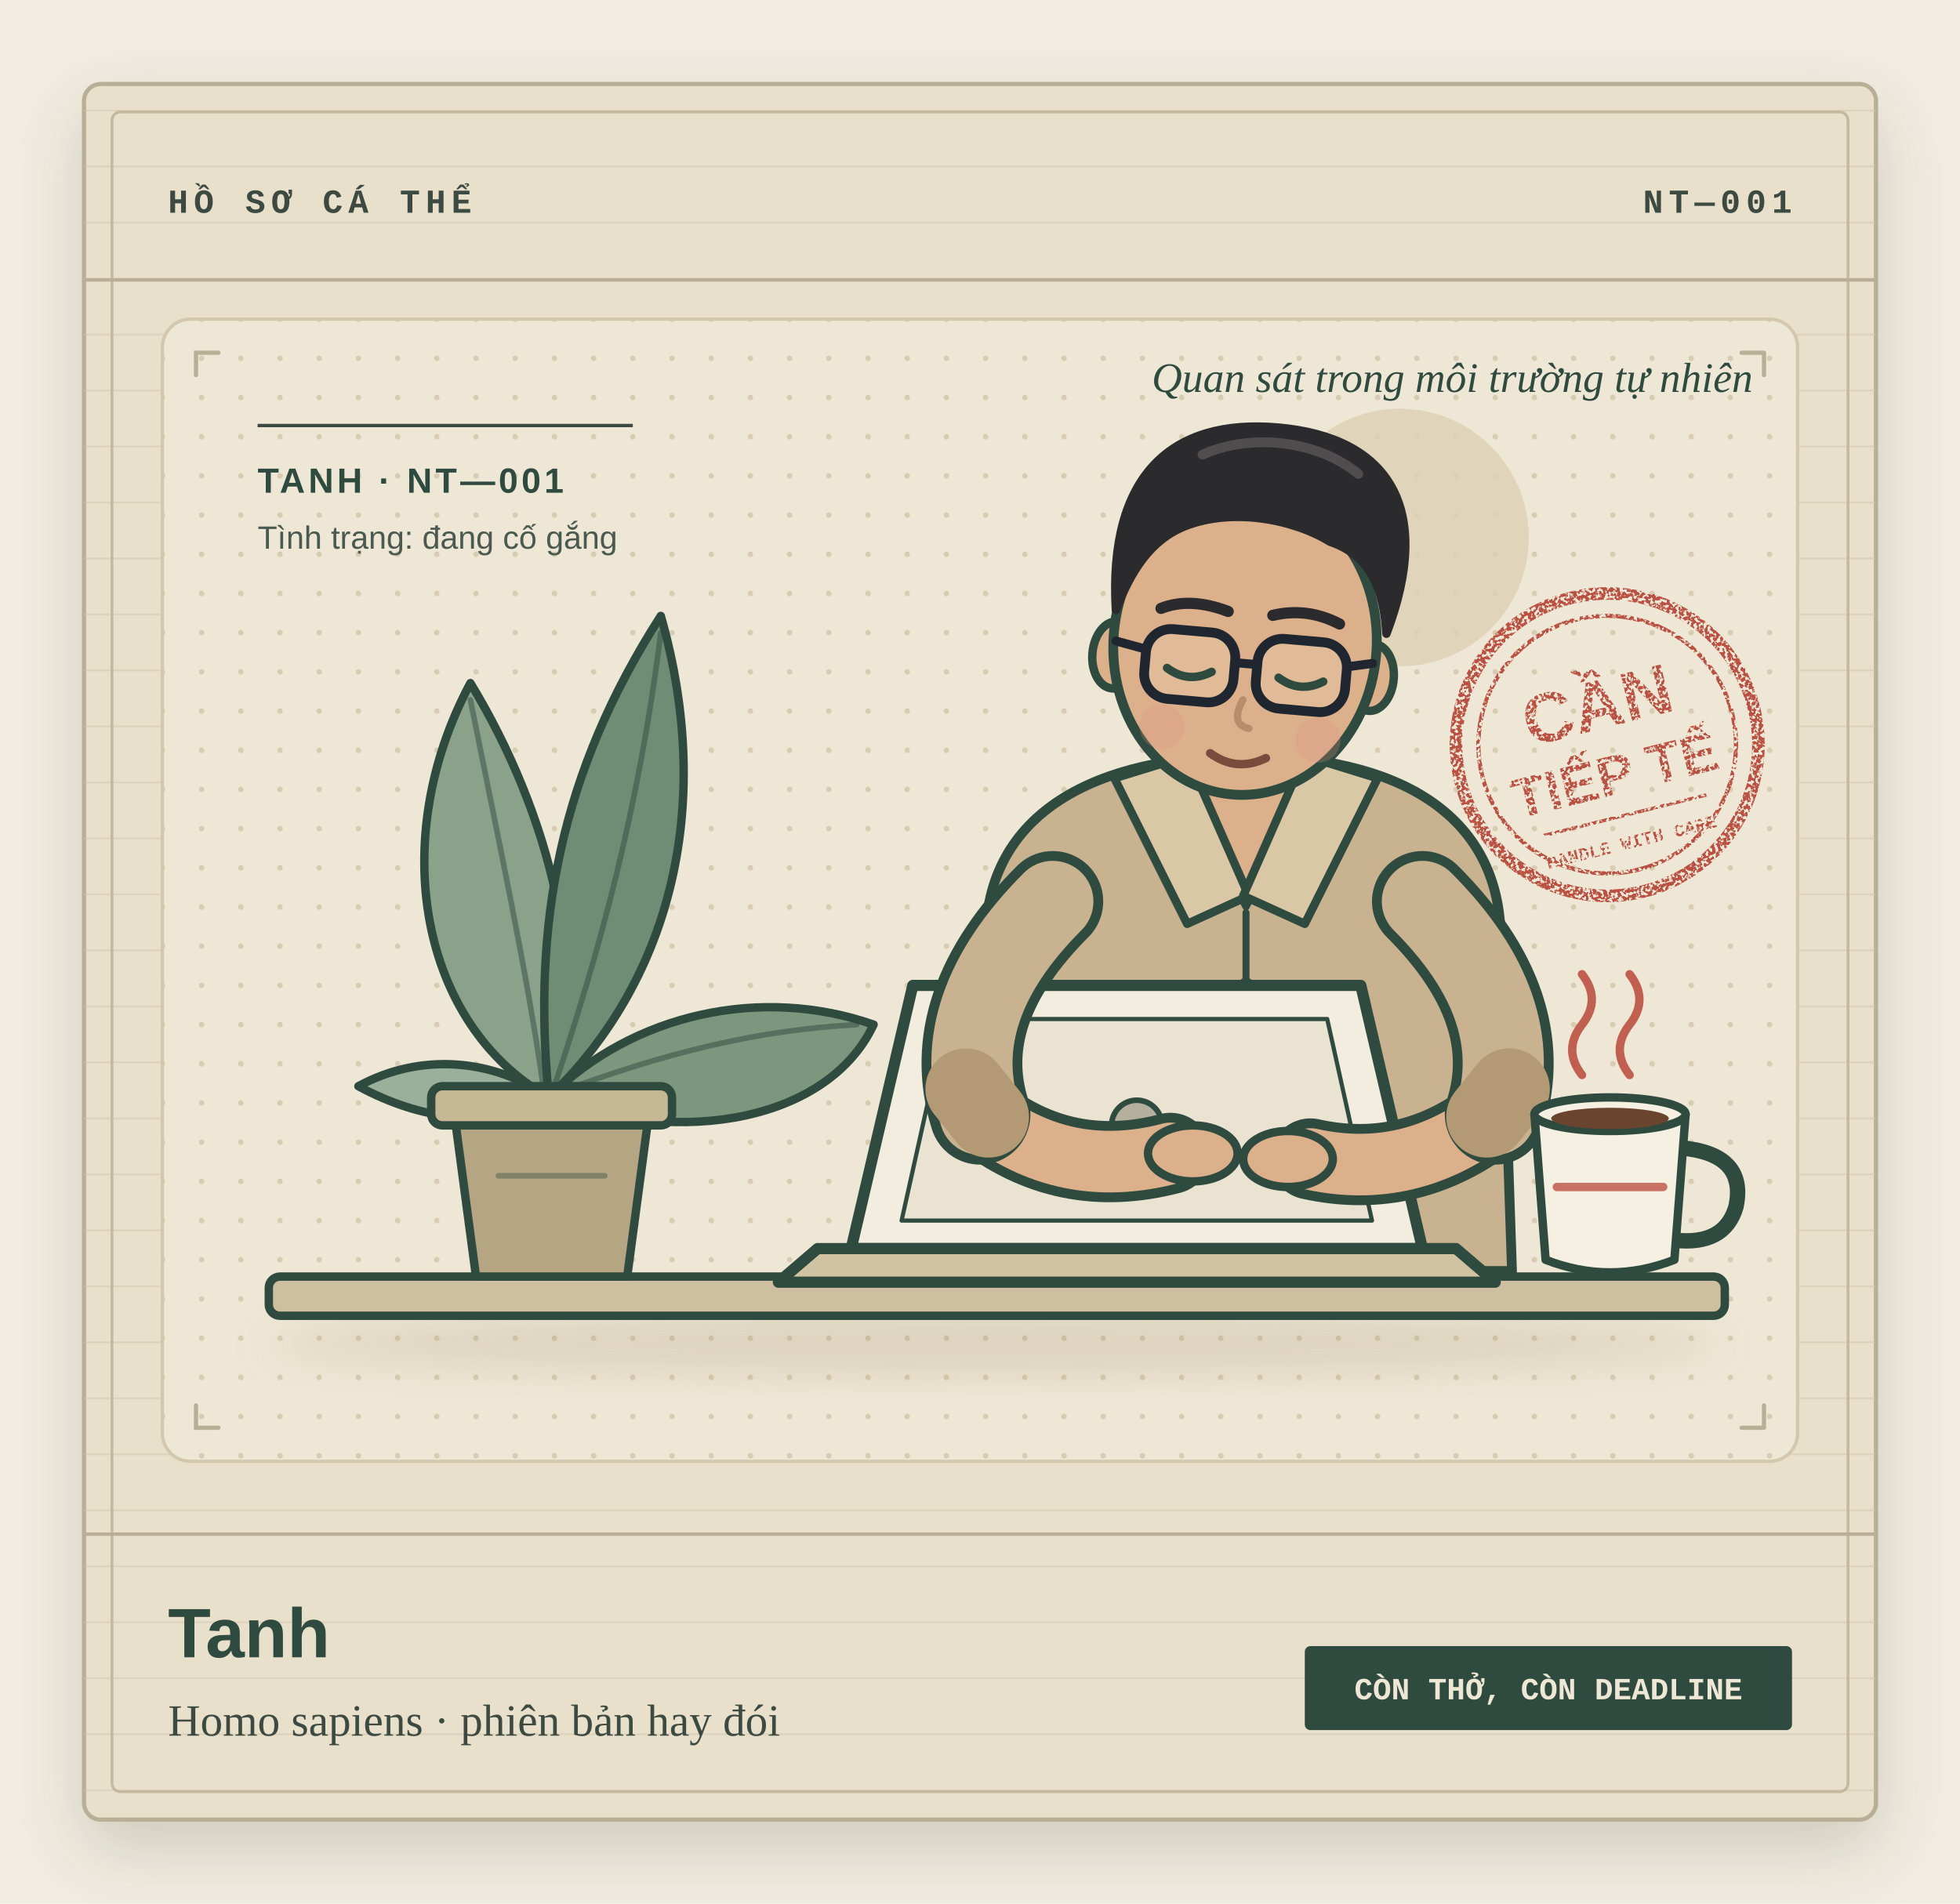
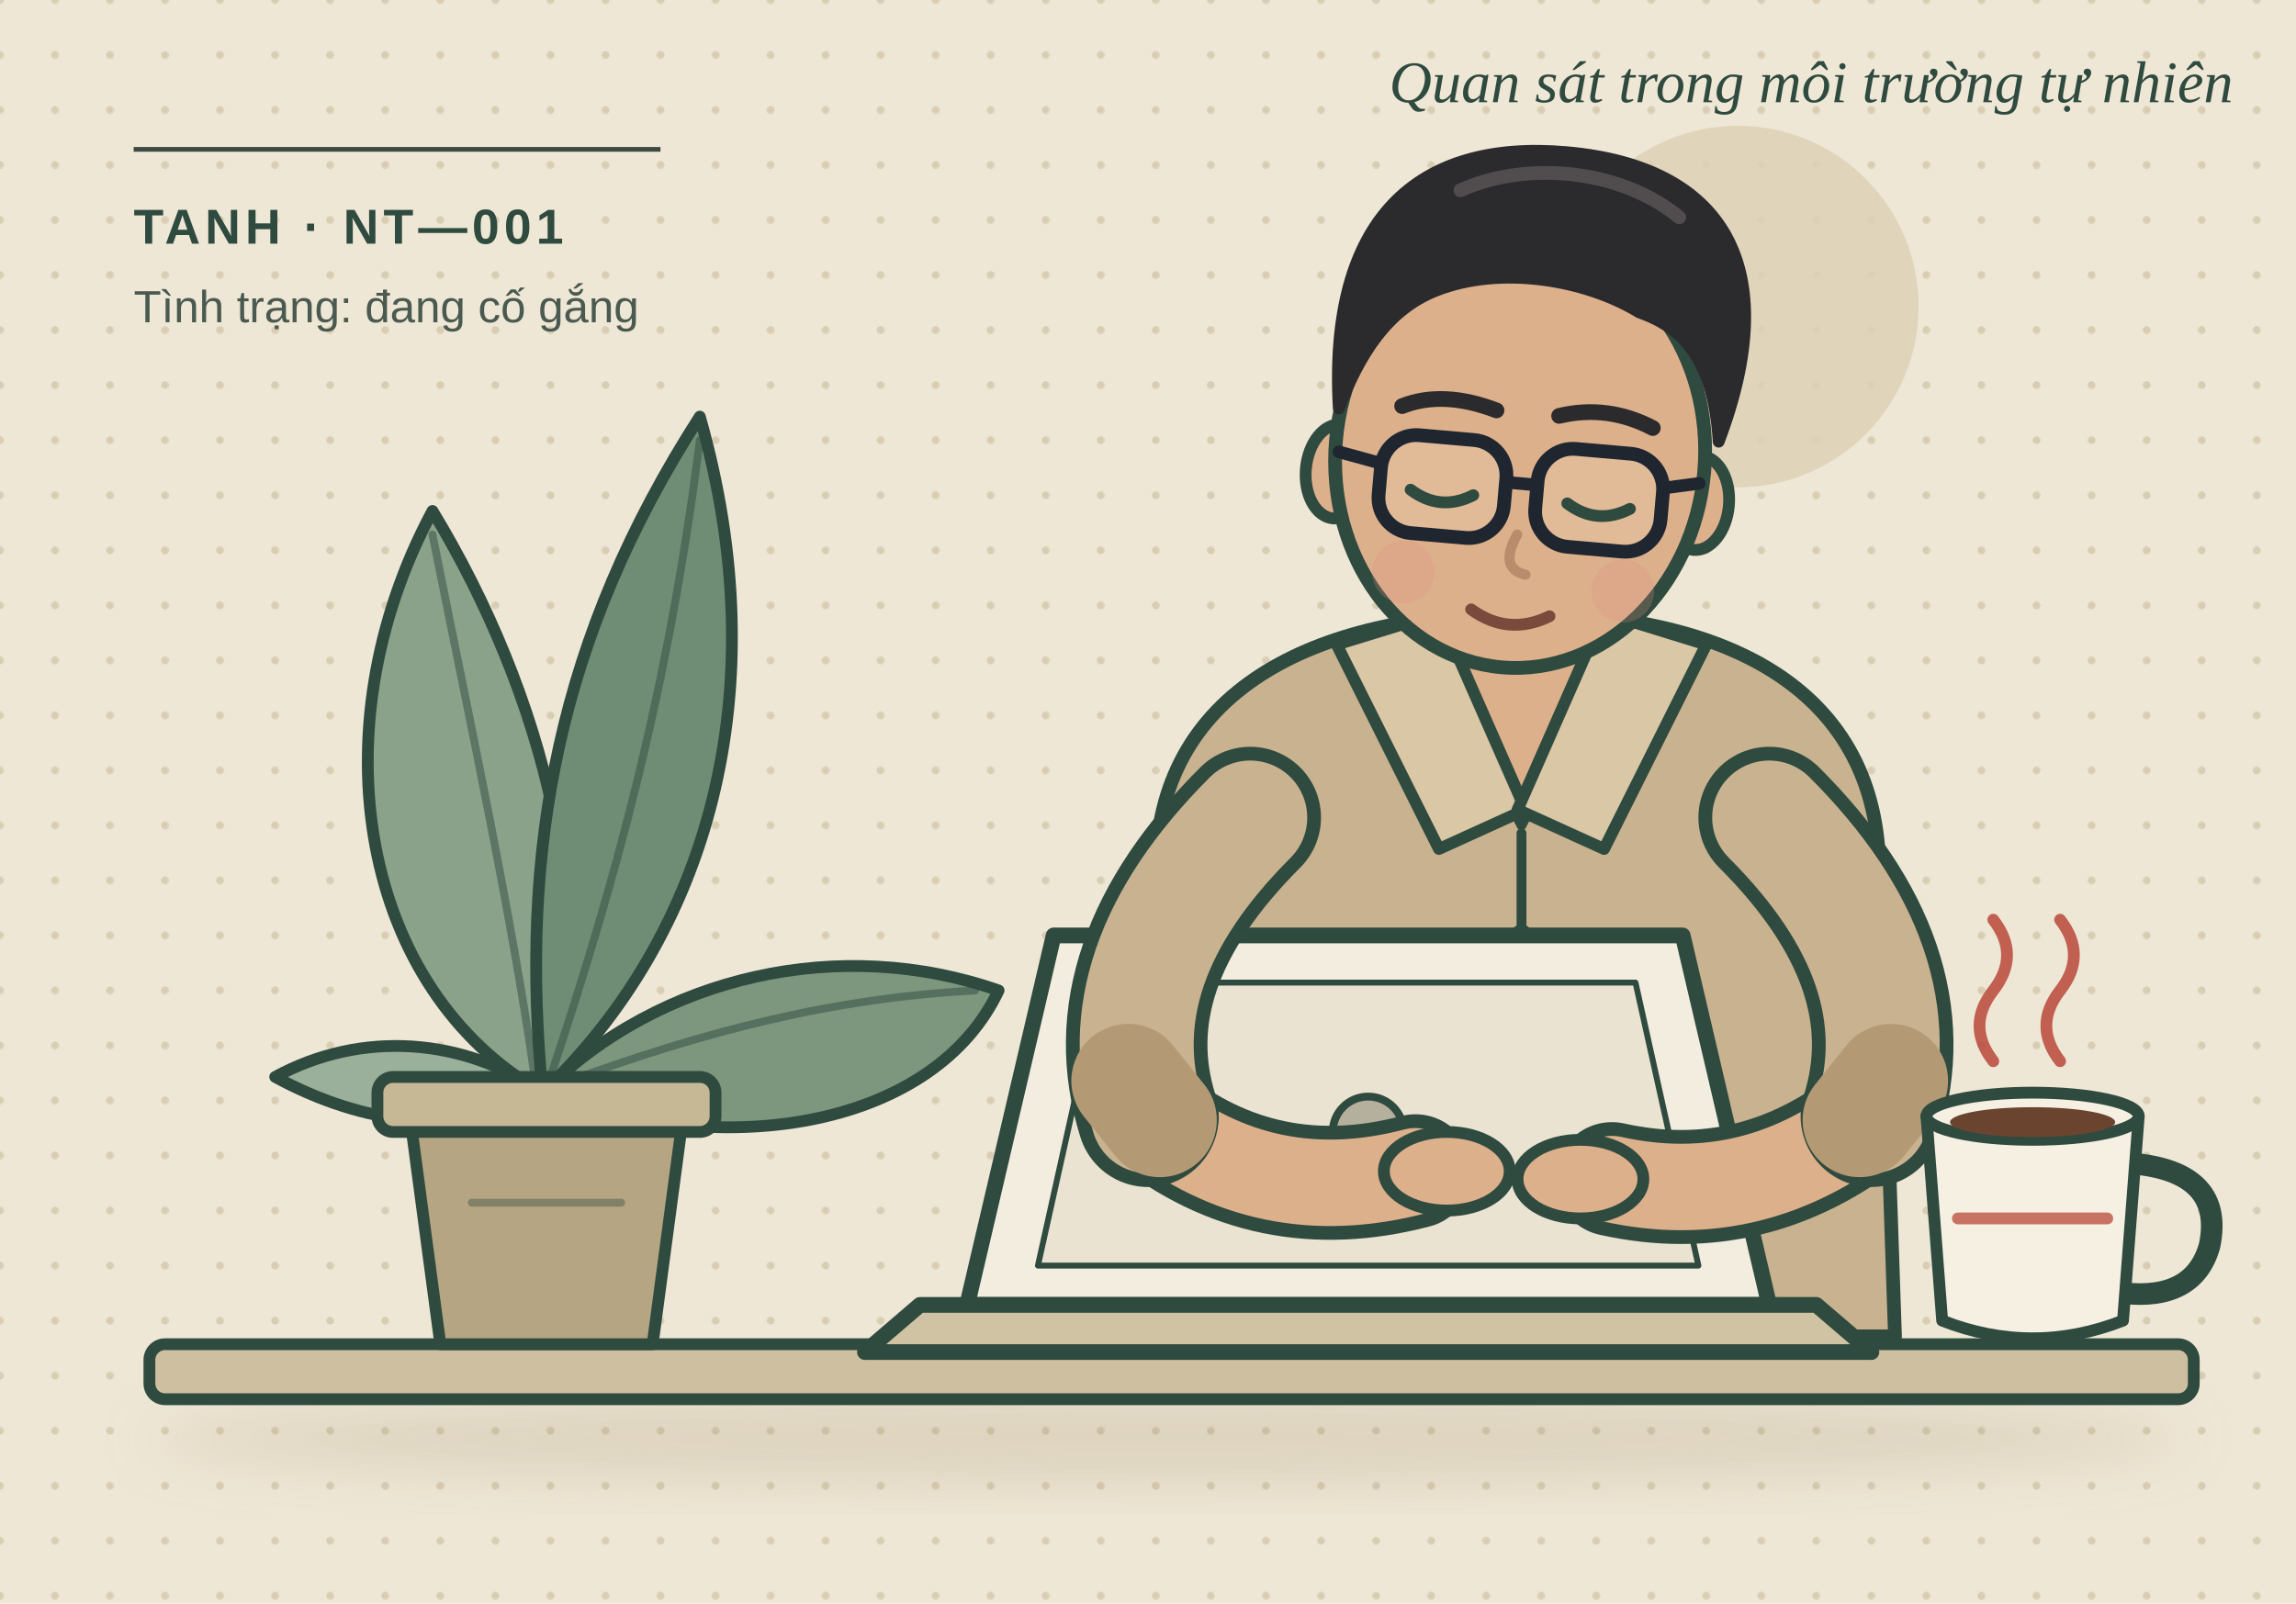
- <svg xmlns="http://www.w3.org/2000/svg" viewBox="0 0 700 680" width="700" height="680" role="img" aria-labelledby="t d">
+ <svg xmlns="http://www.w3.org/2000/svg" viewBox="58 114 584 408" width="584" height="408" role="img" aria-labelledby="t d">
  <defs>
    <pattern id="dots" width="14" height="14" patternUnits="userSpaceOnUse">
      <circle cx="2" cy="2" r="1" fill="#D2C6AA" />
    </pattern>
    <pattern id="rules" width="20" height="20" patternUnits="userSpaceOnUse">
      <path d="M0 19.5 H20" stroke="#CFC4AA" stroke-width="0.6" opacity="0.5" />
    </pattern>
    <filter id="shadow" x="-10%" y="-10%" width="120%" height="125%">
      <feDropShadow dx="0" dy="10" stdDeviation="12" flood-color="#5B4E32" flood-opacity="0.22" />
    </filter>
    <filter id="ink" x="-10%" y="-10%" width="120%" height="120%">
      <feTurbulence type="fractalNoise" baseFrequency="0.85" numOctaves="2" seed="11" result="n" />
      <feColorMatrix in="n" type="matrix" values="0 0 0 0 0  0 0 0 0 0  0 0 0 0 0  0 0 0 -9 5.3" result="m" />
      <feComposite in="SourceGraphic" in2="m" operator="in" />
    </filter>
    <filter id="blur" x="-30%" y="-30%" width="160%" height="160%">
      <feGaussianBlur stdDeviation="7" />
    </filter>
  </defs>
-   <rect width="700" height="680" fill="#F1EDE2" />
-   <rect x="30" y="30" width="640" height="620" rx="6" fill="#E9E0CC" stroke="#B9AE96" stroke-width="1.5" filter="url(#shadow)" />
-   <rect x="30" y="30" width="640" height="620" rx="6" fill="url(#rules)" />
-   <rect x="40" y="40" width="620" height="600" rx="3" fill="none" stroke="#C4B99F" stroke-width="1" />
-   <text x="60" y="76" font-family="'Courier New', ui-monospace, monospace" font-size="12" font-weight="700" letter-spacing="2" fill="#3C4A42">HỒ SƠ CÁ THỂ</text>
-   <text x="640" y="76" text-anchor="end" font-family="'Courier New', ui-monospace, monospace" font-size="12" font-weight="700" letter-spacing="2" fill="#3C4A42">NT—001</text>
-   <line x1="30" y1="100" x2="670" y2="100" stroke="#B9AE96" stroke-width="1.2" />
-   <rect x="58" y="114" width="584" height="408" rx="10" fill="#EFE7D6" stroke="#D3C8AE" stroke-width="1.2" />
-   <rect x="58" y="114" width="584" height="408" rx="10" fill="url(#dots)" opacity="0.8" />
-   <g stroke="#B9AE96" stroke-width="1.5" fill="none" stroke-linecap="round">
-     <path d="M70 134 V126 H78" />
-     <path d="M630 126 H622 M630 126 V134" />
-     <path d="M70 502 V510 H78" />
-     <path d="M630 510 H622 M630 510 V502" />
-   </g>
+   <rect x="58" y="114" width="584" height="408" fill="#EFE7D6" />
+   <rect x="58" y="114" width="584" height="408" fill="url(#dots)" opacity="0.8" />
  <line x1="92" y1="152" x2="226" y2="152" stroke="#3C4A42" stroke-width="1.2" />
  <text x="92" y="176" font-family="'Segoe UI', Arial, sans-serif" font-size="12.5" font-weight="700" letter-spacing="1.2" fill="#2F4A3F">TANH · NT—001</text>
  <text x="92" y="196" font-family="'Segoe UI', Arial, sans-serif" font-size="11.5" fill="#4A5A50">Tình trạng: đang cố gắng</text>
  <text x="626" y="140" text-anchor="end" font-family="Georgia, 'Times New Roman', serif" font-size="15" font-style="italic" fill="#2F4A3F">Quan sát trong môi trường tự nhiên</text>
  <ellipse cx="355" cy="480" rx="260" ry="12" fill="#8A7A55" opacity="0.18" filter="url(#blur)" />
  <rect x="96" y="456" width="520" height="14" rx="4" fill="#CDBF9F" stroke="#2F4A3F" stroke-width="3" />
  <g stroke="#2F4A3F" stroke-width="3" stroke-linejoin="round" stroke-linecap="round">
    <path d="M196 392 C150 366 138 300 168 244 C196 290 212 350 196 392 Z" fill="#8AA18A" />
    <path d="M196 392 C190 330 200 276 236 220 C256 290 238 352 196 392 Z" fill="#6F8D74" />
    <path d="M196 392 C226 362 272 352 312 366 C296 400 244 410 196 392 Z" fill="#7D977E" />
    <path d="M196 392 C176 378 150 376 128 388 C150 400 176 404 196 392 Z" fill="#9AB09A" />
    <path d="M168 250 C178 300 188 346 194 388 M236 226 C228 290 214 340 198 388 M200 390 C238 376 270 368 306 366" fill="none" stroke-width="2" opacity="0.5" />
    <path d="M162 396 L232 396 L224 456 L170 456 Z" fill="#B5A582" />
    <rect x="154" y="388" width="86" height="14" rx="4" fill="#C7B895" />
    <path d="M178 420 H216" stroke-width="2" opacity="0.4" fill="none" />
  </g>
  <circle cx="500" cy="192" r="46" fill="#DDD1B6" opacity="0.85" />
  <g stroke="#2F4A3F" stroke-width="3.5" stroke-linejoin="round" stroke-linecap="round">
    <path d="M425 258 H465 V300 H425 Z" fill="#DDB08C" />
    <path d="M352 336 C352 290 392 270 445 270 C498 270 536 290 536 336 L540 454 L348 454 Z" fill="#C8B28F" />
    <path d="M418 272 L445 324 L472 272 Z" fill="#DDB08C" stroke-width="2.5" />
    <path d="M398 278 L424 270 L446 320 L424 330 Z" fill="#D9C7A6" stroke-width="3" />
    <path d="M492 278 L466 270 L444 320 L466 330 Z" fill="#D9C7A6" stroke-width="3" />
    <path d="M445 326 V454" stroke-width="2.5" fill="none" />
    <g fill="#2F4A3F" stroke="none">
      <circle cx="445" cy="352" r="2.8" />
      <circle cx="445" cy="388" r="2.8" />
      <circle cx="445" cy="424" r="2.8" />
    </g>
  </g>
  <g transform="rotate(5 445 226)" stroke-linejoin="round" stroke-linecap="round">
    <ellipse cx="399" cy="238" rx="8" ry="12" fill="#DDB08C" stroke="#2F4A3F" stroke-width="3" />
    <ellipse cx="491" cy="238" rx="8" ry="12" fill="#DDB08C" stroke="#2F4A3F" stroke-width="3" />
    <ellipse cx="445" cy="230" rx="47" ry="54" fill="#DDB08C" stroke="#2F4A3F" stroke-width="3.5" />
    <path d="M398 222 C391 174 412 152 450 152 C490 152 508 176 495 222 C492 202 484 194 472 191 C458 184 436 182 420 190 C408 196 402 208 398 222 Z" fill="#2B2A2C" stroke="#2B2A2C" stroke-width="3" />
    <path d="M424 164 C440 155 464 155 480 166" stroke="#5A5658" stroke-width="3.5" fill="none" opacity="0.8" />
    <path d="M414 220 q10 -5 24 -1" stroke="#2B2A2C" stroke-width="4" fill="none" />
    <path d="M454 219 q12 -4 24 1" stroke="#2B2A2C" stroke-width="4" fill="none" />
    <g fill="#F4E3C4" fill-opacity="0.22" stroke="#1F2630" stroke-width="3.5">
      <rect x="410" y="227" width="32" height="25" rx="9" />
      <rect x="450" y="227" width="32" height="25" rx="9" />
    </g>
    <path d="M442 237 h8 M410 235 L399 233 M482 235 L491 233" stroke="#1F2630" stroke-width="3.2" fill="none" />
    <path d="M418 241 q8 5 16 0" stroke="#2F4A3F" stroke-width="3" fill="none" />
    <path d="M458 241 q8 5 16 0" stroke="#2F4A3F" stroke-width="3" fill="none" />
    <path d="M446 250 q-4 9 3 10" stroke="#B98C6C" stroke-width="2.6" fill="none" />
    <circle cx="418" cy="262" r="8" fill="#D98F7E" opacity="0.25" />
    <circle cx="474" cy="262" r="8" fill="#D98F7E" opacity="0.25" />
    <path d="M436 270 q10 6 20 0" stroke="#7A4A3C" stroke-width="3" fill="none" />
  </g>
  <g stroke="#2F4A3F" stroke-width="4" stroke-linejoin="round">
    <path d="M326 352 L486 352 L508 446 L304 446 Z" fill="#F3EDDF" />
    <path d="M338 364 L474 364 L490 436 L322 436 Z" fill="#EAE3D2" stroke-width="1.5" />
    <path d="M292 446 L520 446 L534 458 L278 458 Z" fill="#CFC3A3" />
    <circle cx="406" cy="402" r="9" fill="#B5B09E" stroke-width="2" />
  </g>
  <g fill="none" stroke-linecap="round" stroke-linejoin="round">
    <path d="M350 398 Q380 422 418 412" stroke="#2F4A3F" stroke-width="29" />
    <path d="M350 398 Q380 422 418 412" stroke="#DDB08C" stroke-width="22" />
    <path d="M376 322 Q338 360 350 398" stroke="#2F4A3F" stroke-width="36" />
    <path d="M376 322 Q338 360 350 398" stroke="#C8B28F" stroke-width="29" />
    <path d="M345 389 L353 399" stroke="#B49A74" stroke-width="29" />
    <path d="M534 398 Q504 422 468 414" stroke="#2F4A3F" stroke-width="29" />
    <path d="M534 398 Q504 422 468 414" stroke="#DDB08C" stroke-width="22" />
    <path d="M508 322 Q546 360 534 398" stroke="#2F4A3F" stroke-width="36" />
    <path d="M508 322 Q546 360 534 398" stroke="#C8B28F" stroke-width="29" />
    <path d="M539 389 L531 399" stroke="#B49A74" stroke-width="29" />
  </g>
  <g fill="#DDB08C" stroke="#2F4A3F" stroke-width="3">
    <ellipse cx="426" cy="412" rx="16" ry="10" />
    <ellipse cx="460" cy="414" rx="16" ry="10" />
  </g>
  <g stroke="#2F4A3F" stroke-width="3" stroke-linejoin="round" stroke-linecap="round">
    <path d="M600 410 q24 2 20 21 q-4 14 -22 12" fill="none" stroke-width="5.5" />
    <path d="M548 398 L602 398 L598 450 Q575 459 552 450 Z" fill="#F6F0E2" />
    <ellipse cx="575" cy="398" rx="27" ry="6" fill="#F6F0E2" />
    <ellipse cx="575" cy="399.5" rx="21" ry="3.8" fill="#6B4430" stroke="none" />
    <path d="M556 424 H594" stroke="#B8483A" stroke-width="3" opacity="0.75" fill="none" />
  </g>
  <g stroke="#B8483A" stroke-width="3" fill="none" stroke-linecap="round" opacity="0.85">
    <path d="M565 384 q-7 -9 0 -18 q7 -9 0 -18" />
    <path d="M582 384 q-7 -9 0 -18 q7 -9 0 -18" />
  </g>
-   <g transform="translate(574 266) rotate(-14)" filter="url(#ink)" fill="none" stroke="#B8483A" opacity="0.95">
-     <circle r="54" stroke-width="4.5" />
-     <circle r="46" stroke-width="1.5" />
-     <text y="-6" text-anchor="middle" fill="#B8483A" stroke="none" font-family="'Segoe UI', Arial, sans-serif" font-size="25" font-weight="800" textLength="48" lengthAdjust="spacingAndGlyphs">CẦN</text>
-     <text y="18" text-anchor="middle" fill="#B8483A" stroke="none" font-family="'Segoe UI', Arial, sans-serif" font-size="20" font-weight="800" textLength="74" lengthAdjust="spacingAndGlyphs">TIẾP TẾ</text>
-     <line x1="-30" y1="26" x2="30" y2="26" stroke-width="1.2" />
-     <text y="38" text-anchor="middle" fill="#B8483A" stroke="none" font-family="'Courier New', monospace" font-size="6.5" font-weight="700" textLength="56" lengthAdjust="spacingAndGlyphs">HANDLE WITH CARE</text>
-   </g>
-   <line x1="30" y1="548" x2="670" y2="548" stroke="#B9AE96" stroke-width="1.2" />
-   <text x="60" y="592" font-family="'Segoe UI', Arial, sans-serif" font-size="25" font-weight="700" fill="#2F4A3F">Tanh</text>
-   <text x="60" y="620" font-family="Georgia, 'Times New Roman', serif" font-size="16" fill="#3C4A42">Homo sapiens · phiên bản hay đói</text>
-   <rect x="466" y="588" width="174" height="30" rx="2" fill="#2F4A3F" />
-   <text x="553" y="607" text-anchor="middle" font-family="'Courier New', ui-monospace, monospace" font-size="11" font-weight="700" fill="#EFE7D6" textLength="148" lengthAdjust="spacingAndGlyphs">CÒN THỞ, CÒN DEADLINE</text>
</svg>
